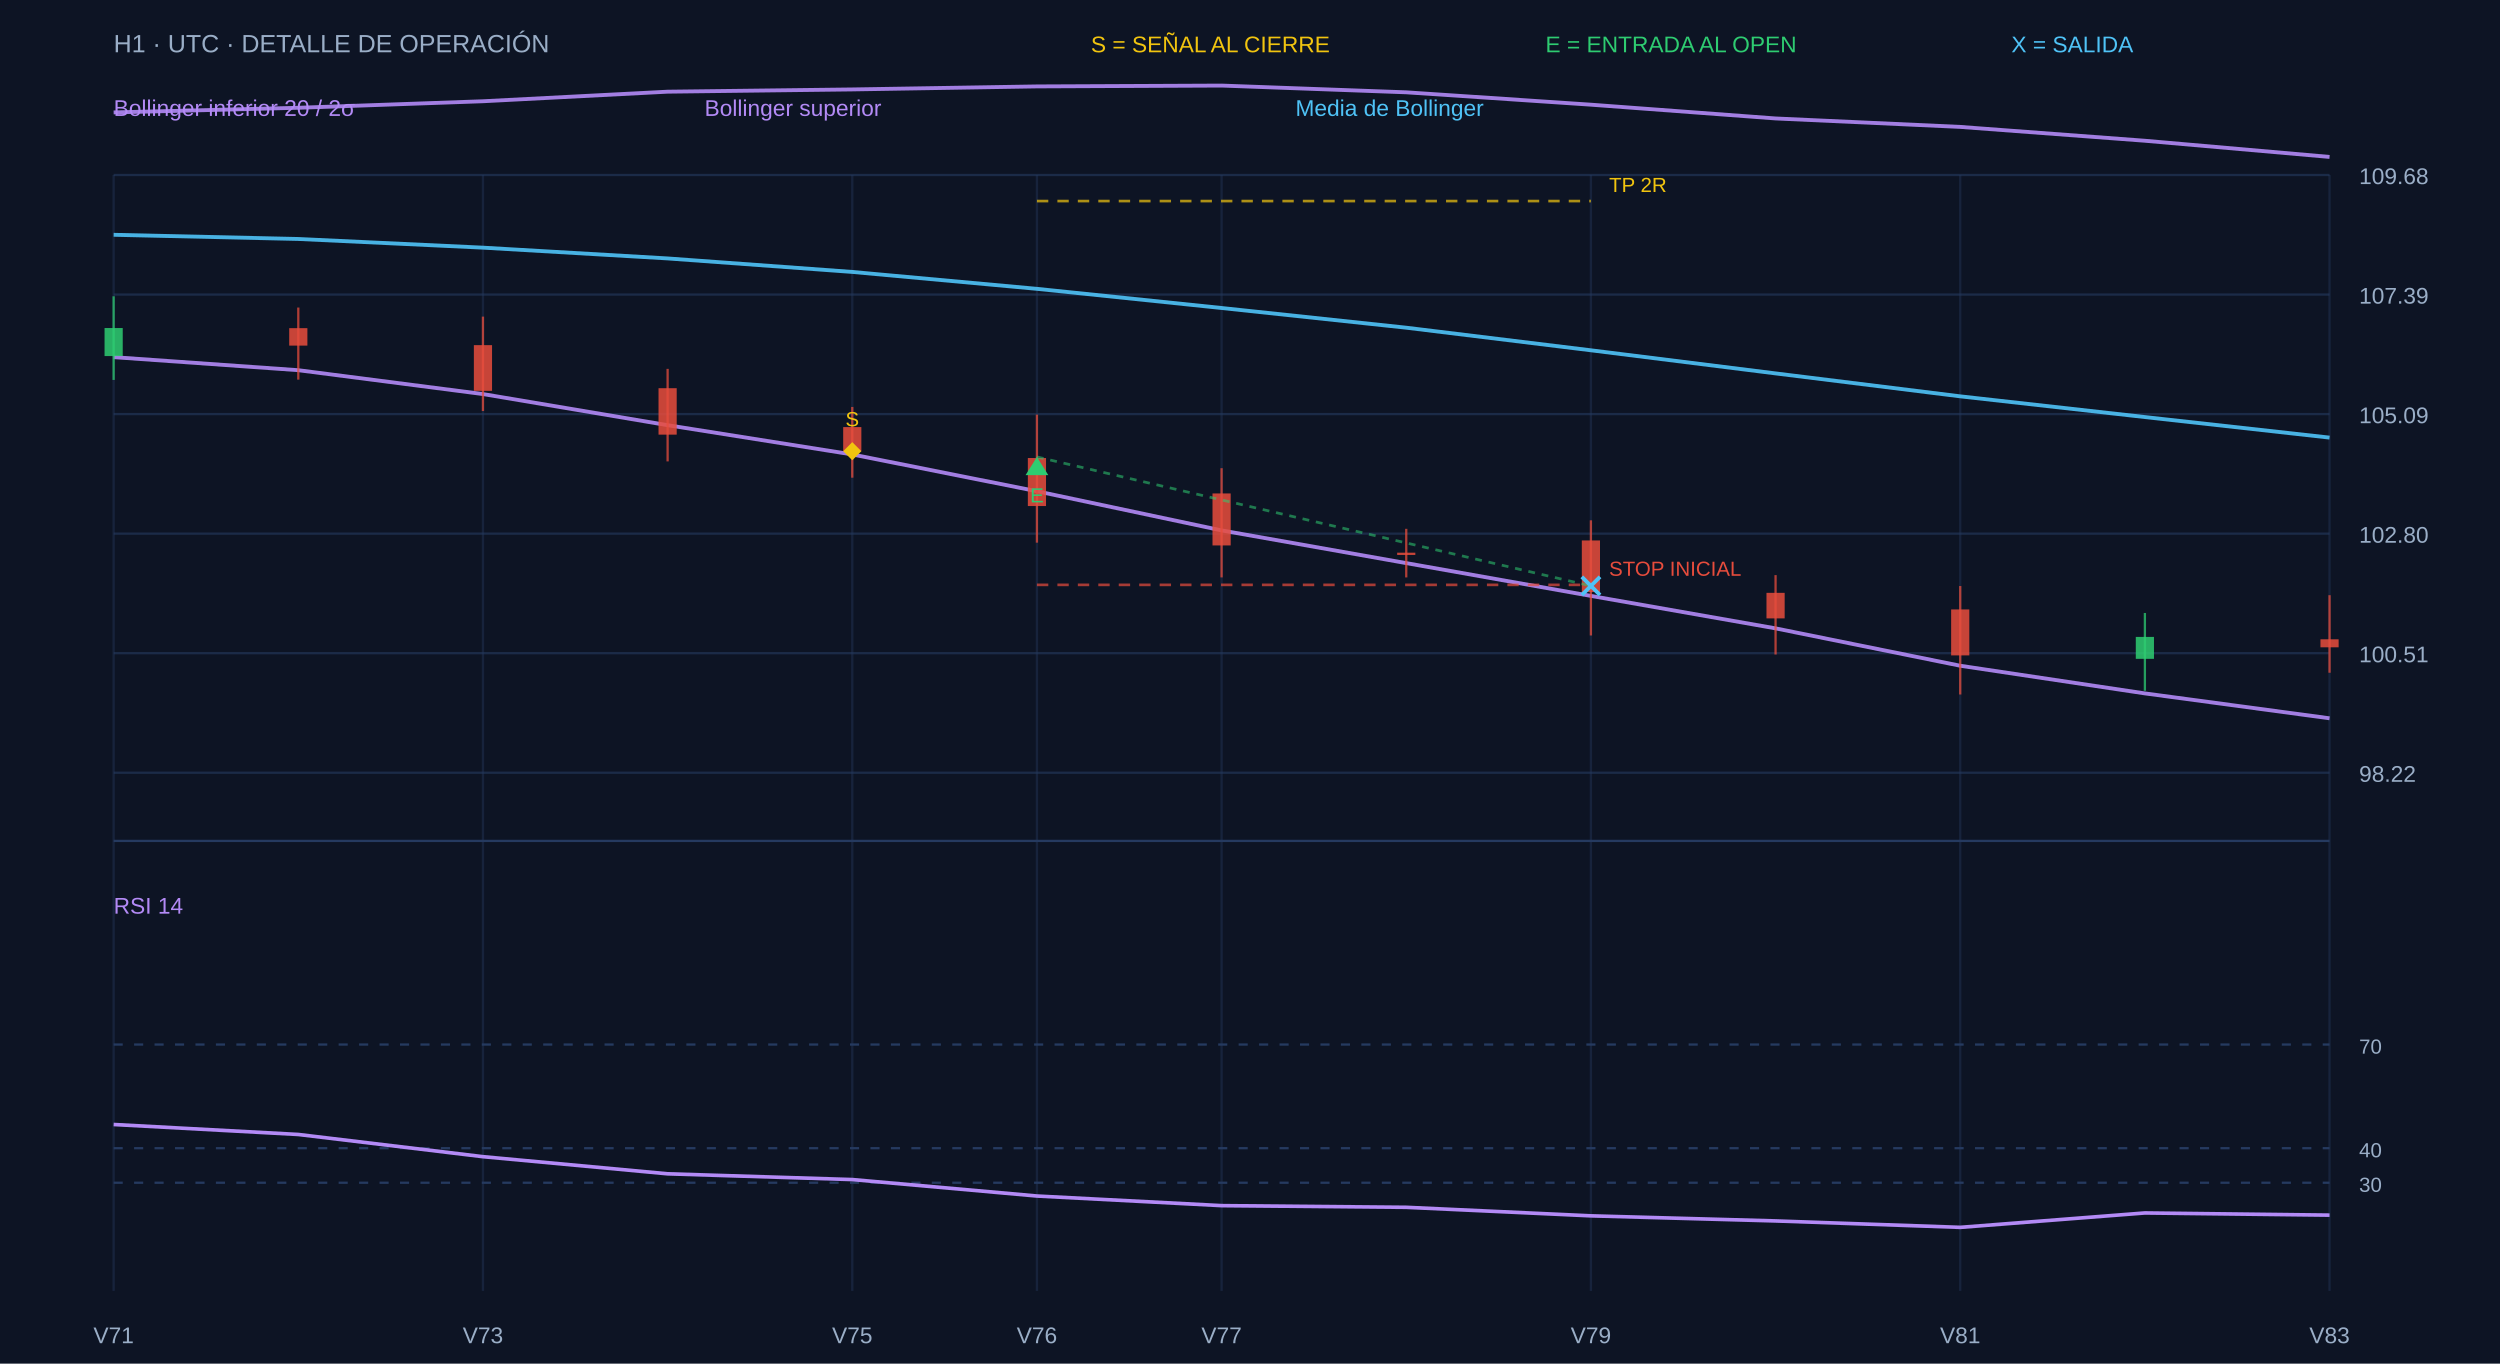
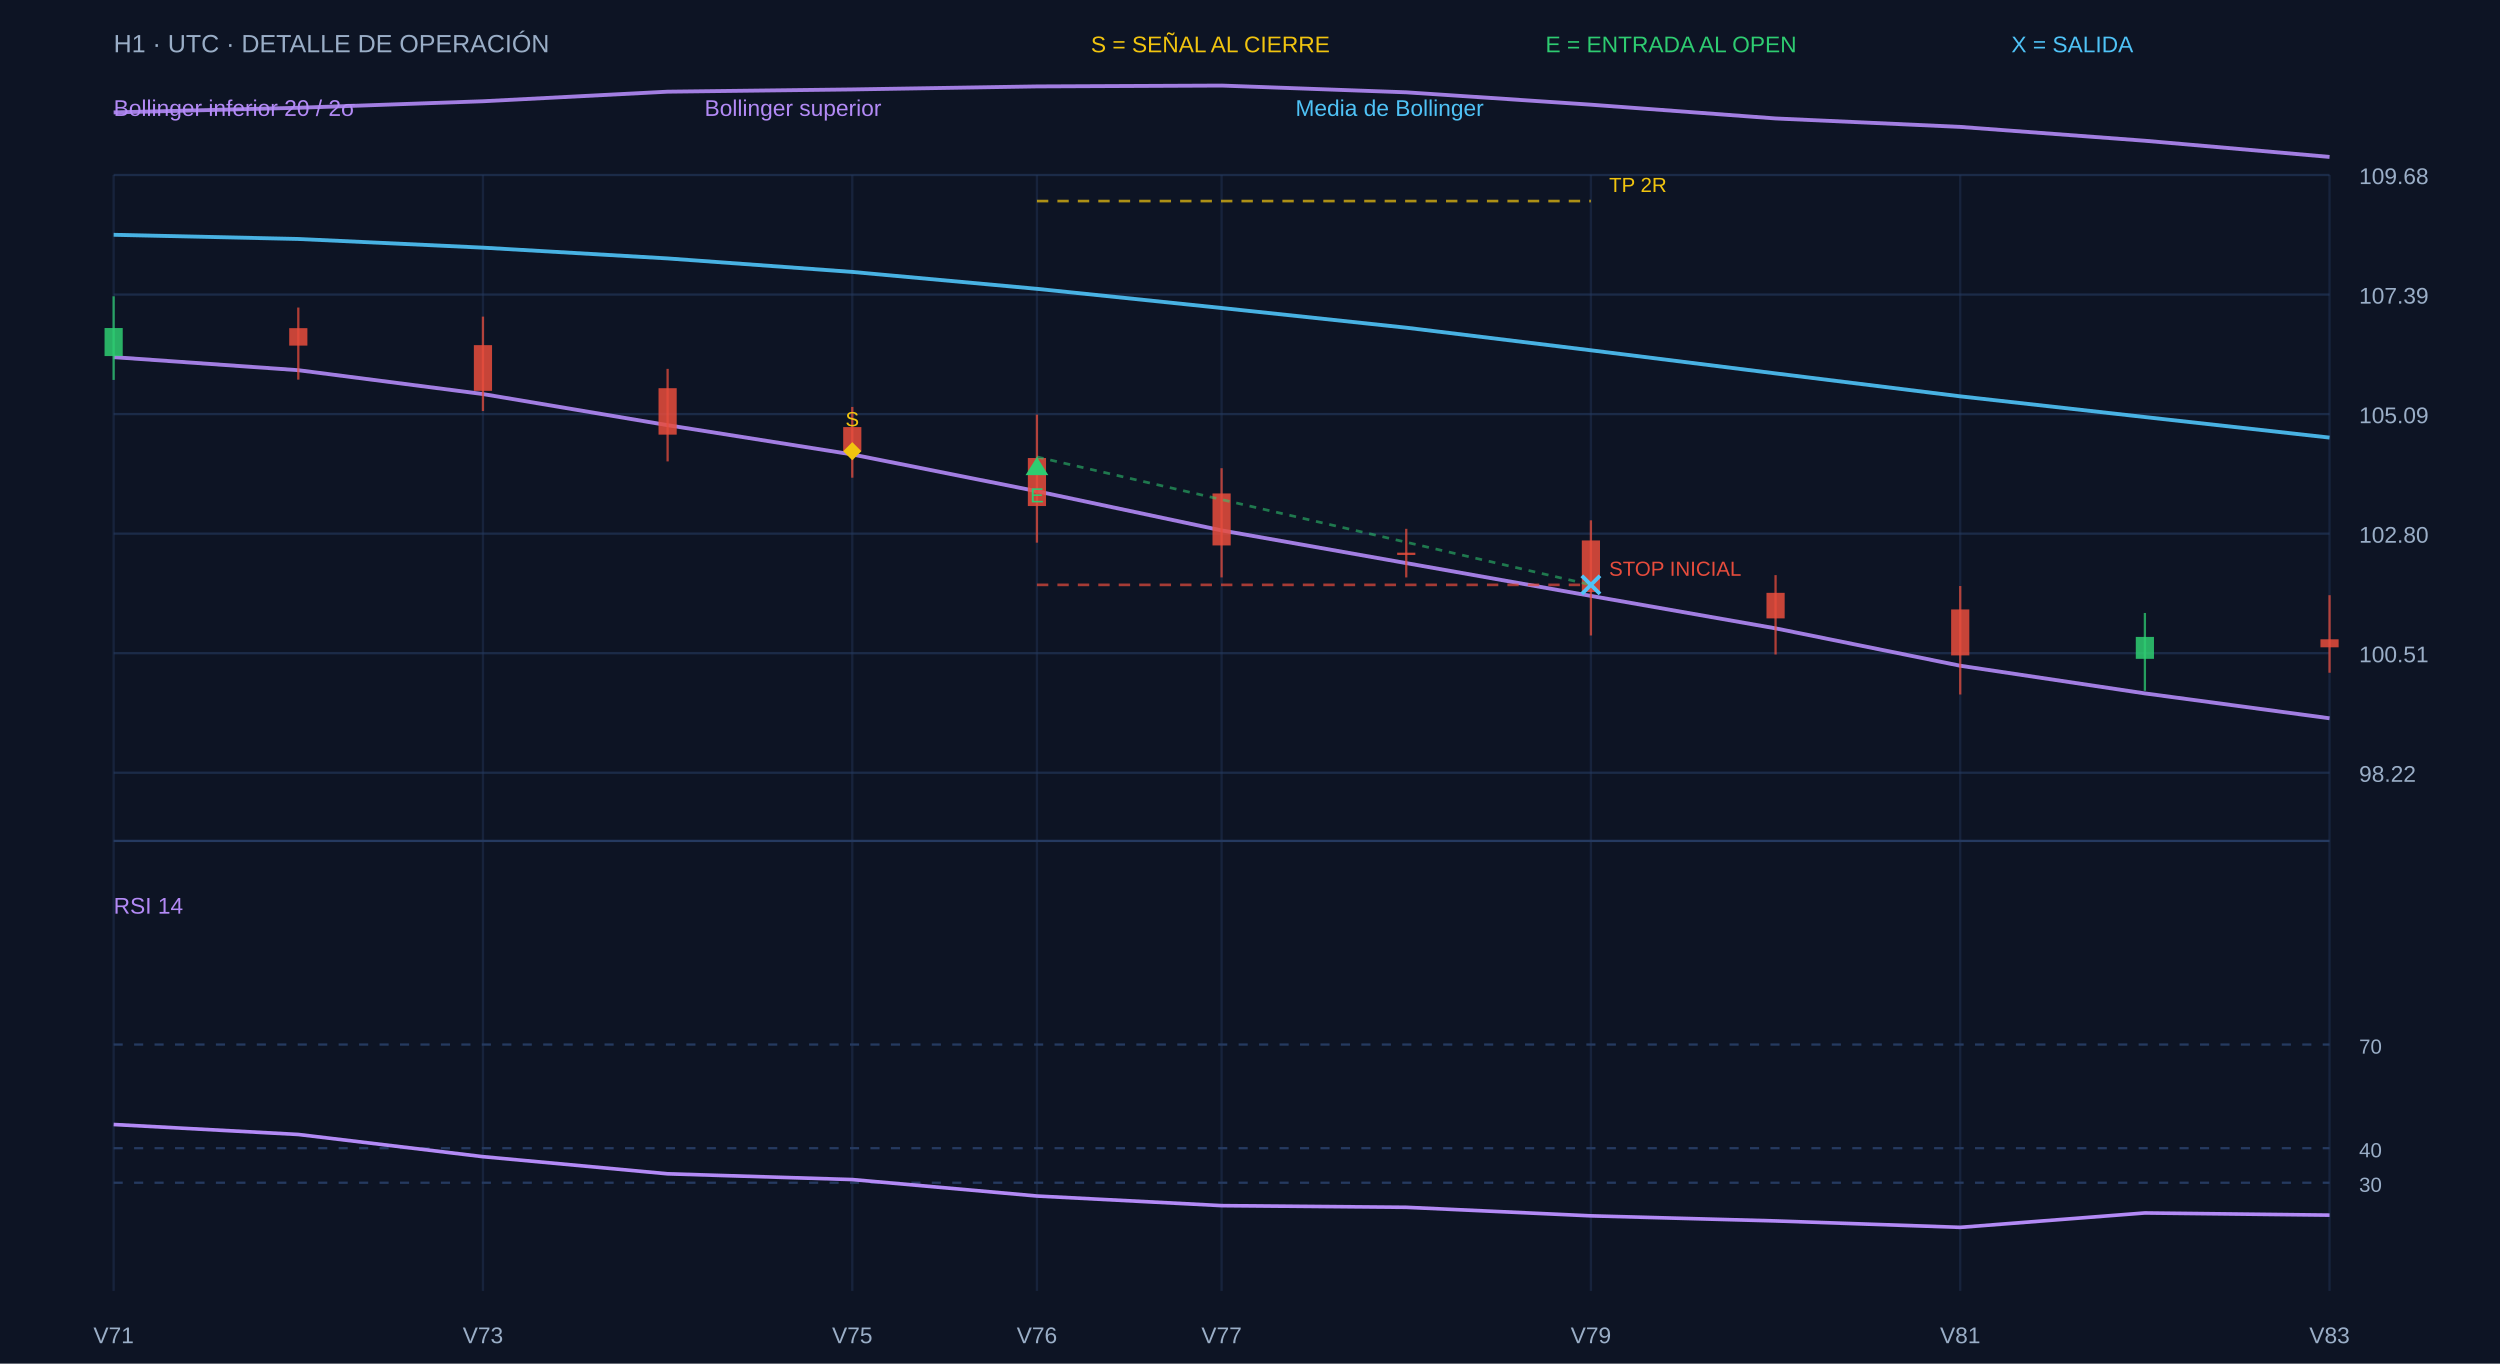
<svg xmlns="http://www.w3.org/2000/svg" viewBox="0 0 1100 600" role="img">
  <rect width="1100" height="600" fill="#0d1424" />
  <text x="50.00" y="23.00" fill="#9aaec7" font-size="11" font-family="Segoe UI,Arial,sans-serif" text-anchor="start">H1 · UTC · DETALLE DE OPERACIÓN</text>
  <text x="480.00" y="23.00" fill="#f1c40f" font-size="10" font-family="Segoe UI,Arial,sans-serif" text-anchor="start">S = SEÑAL AL CIERRE</text>
  <text x="680.00" y="23.00" fill="#2ecc71" font-size="10" font-family="Segoe UI,Arial,sans-serif" text-anchor="start">E = ENTRADA AL OPEN</text>
  <text x="885.00" y="23.00" fill="#4fc3f7" font-size="10" font-family="Segoe UI,Arial,sans-serif" text-anchor="start">X = SALIDA</text>
  <path d="M50 340.00H1025" stroke="#253a60" opacity=".6" />
  <text x="1038.00" y="344.00" fill="#9aaec7" font-size="10" font-family="Segoe UI,Arial,sans-serif" text-anchor="start">98.22</text>
  <path d="M50 287.40H1025" stroke="#253a60" opacity=".6" />
  <text x="1038.00" y="291.40" fill="#9aaec7" font-size="10" font-family="Segoe UI,Arial,sans-serif" text-anchor="start">100.51</text>
  <path d="M50 234.80H1025" stroke="#253a60" opacity=".6" />
  <text x="1038.00" y="238.80" fill="#9aaec7" font-size="10" font-family="Segoe UI,Arial,sans-serif" text-anchor="start">102.80</text>
  <path d="M50 182.20H1025" stroke="#253a60" opacity=".6" />
  <text x="1038.00" y="186.20" fill="#9aaec7" font-size="10" font-family="Segoe UI,Arial,sans-serif" text-anchor="start">105.09</text>
  <path d="M50 129.60H1025" stroke="#253a60" opacity=".6" />
  <text x="1038.00" y="133.60" fill="#9aaec7" font-size="10" font-family="Segoe UI,Arial,sans-serif" text-anchor="start">107.39</text>
  <path d="M50 77.00H1025" stroke="#253a60" opacity=".6" />
  <text x="1038.00" y="81.00" fill="#9aaec7" font-size="10" font-family="Segoe UI,Arial,sans-serif" text-anchor="start">109.68</text>
  <path d="M50.00 77V568" stroke="#253a60" opacity=".4" />
  <text x="50.00" y="591.00" fill="#9aaec7" font-size="10" font-family="Segoe UI,Arial,sans-serif" text-anchor="middle">V71</text>
  <path d="M212.50 77V568" stroke="#253a60" opacity=".4" />
  <text x="212.50" y="591.00" fill="#9aaec7" font-size="10" font-family="Segoe UI,Arial,sans-serif" text-anchor="middle">V73</text>
  <path d="M375.00 77V568" stroke="#253a60" opacity=".4" />
  <text x="375.00" y="591.00" fill="#9aaec7" font-size="10" font-family="Segoe UI,Arial,sans-serif" text-anchor="middle">V75</text>
  <path d="M456.25 77V568" stroke="#253a60" opacity=".4" />
  <text x="456.25" y="591.00" fill="#9aaec7" font-size="10" font-family="Segoe UI,Arial,sans-serif" text-anchor="middle">V76</text>
  <path d="M537.50 77V568" stroke="#253a60" opacity=".4" />
  <text x="537.50" y="591.00" fill="#9aaec7" font-size="10" font-family="Segoe UI,Arial,sans-serif" text-anchor="middle">V77</text>
  <path d="M700.00 77V568" stroke="#253a60" opacity=".4" />
  <text x="700.00" y="591.00" fill="#9aaec7" font-size="10" font-family="Segoe UI,Arial,sans-serif" text-anchor="middle">V79</text>
  <path d="M862.50 77V568" stroke="#253a60" opacity=".4" />
  <text x="862.50" y="591.00" fill="#9aaec7" font-size="10" font-family="Segoe UI,Arial,sans-serif" text-anchor="middle">V81</text>
  <path d="M1025.00 77V568" stroke="#253a60" opacity=".4" />
  <text x="1025.00" y="591.00" fill="#9aaec7" font-size="10" font-family="Segoe UI,Arial,sans-serif" text-anchor="middle">V83</text>
  <polyline points="50.00,157.15 131.25,162.89 212.50,173.39 293.75,187.08 375.00,199.96 456.25,216.15 537.50,233.38 618.75,247.77 700.00,262.20 781.25,276.48 862.50,292.93 943.75,305.10 1025.00,316.05" fill="none" stroke="#b38af6" stroke-width="1.7" opacity="0.9" stroke-linejoin="round" />
  <text x="50.00" y="51.00" fill="#b38af6" font-size="10" font-family="Segoe UI,Arial,sans-serif" text-anchor="start">Bollinger inferior 20 / 2σ</text>
  <polyline points="50.00,49.46 131.25,47.42 212.50,44.55 293.75,40.34 375.00,39.35 456.25,38.02 537.50,37.65 618.75,40.62 700.00,46.06 781.25,52.12 862.50,55.84 943.75,61.93 1025.00,69.05" fill="none" stroke="#b38af6" stroke-width="1.7" opacity="0.9" stroke-linejoin="round" />
  <text x="310.00" y="51.00" fill="#b38af6" font-size="10" font-family="Segoe UI,Arial,sans-serif" text-anchor="start">Bollinger superior</text>
  <polyline points="50.00,103.31 131.25,105.15 212.50,108.97 293.75,113.71 375.00,119.65 456.25,127.09 537.50,135.52 618.75,144.19 700.00,154.13 781.25,164.30 862.50,174.39 943.75,183.51 1025.00,192.55" fill="none" stroke="#4fc3f7" stroke-width="1.7" opacity="0.9" stroke-linejoin="round" />
  <text x="570.00" y="51.00" fill="#4fc3f7" font-size="10" font-family="Segoe UI,Arial,sans-serif" text-anchor="start">Media de Bollinger</text>
  <path d="M50.00 130.37V167.17" stroke="#2ecc71" stroke-width="1" opacity=".75" />
  <rect x="46.00" y="144.33" width="8.00" height="12.34" fill="#2ecc71" opacity=".85" />
  <path d="M131.25 135.32V167.04" stroke="#e74c3c" stroke-width="1" opacity=".75" />
  <rect x="127.25" y="144.39" width="8.00" height="7.68" fill="#e74c3c" opacity=".85" />
  <path d="M212.50 139.31V180.85" stroke="#e74c3c" stroke-width="1" opacity=".75" />
  <rect x="208.50" y="151.86" width="8.00" height="20.11" fill="#e74c3c" opacity=".85" />
  <path d="M293.75 162.30V203.02" stroke="#e74c3c" stroke-width="1" opacity=".75" />
  <rect x="289.75" y="170.81" width="8.00" height="20.43" fill="#e74c3c" opacity=".85" />
  <path d="M375.00 179.06V210.19" stroke="#e74c3c" stroke-width="1" opacity=".75" />
  <rect x="371.00" y="187.92" width="8.00" height="10.61" fill="#e74c3c" opacity=".85" />
  <path d="M456.25 182.44V238.77" stroke="#e74c3c" stroke-width="1" opacity=".75" />
  <rect x="452.25" y="201.53" width="8.00" height="21.13" fill="#e74c3c" opacity=".85" />
  <path d="M537.50 206.00V254.06" stroke="#e74c3c" stroke-width="1" opacity=".75" />
  <rect x="533.50" y="217.12" width="8.00" height="22.87" fill="#e74c3c" opacity=".85" />
  <path d="M618.75 232.68V254.07" stroke="#e74c3c" stroke-width="1" opacity=".75" />
  <rect x="614.75" y="243.18" width="8.00" height="1.00" fill="#e74c3c" opacity=".85" />
  <path d="M700.00 228.94V279.61" stroke="#e74c3c" stroke-width="1" opacity=".75" />
  <rect x="696.00" y="237.80" width="8.00" height="22.69" fill="#e74c3c" opacity=".85" />
  <path d="M781.25 253.05V287.98" stroke="#e74c3c" stroke-width="1" opacity=".75" />
  <rect x="777.25" y="260.85" width="8.00" height="11.24" fill="#e74c3c" opacity=".85" />
  <path d="M862.50 257.85V305.58" stroke="#e74c3c" stroke-width="1" opacity=".75" />
  <rect x="858.50" y="268.15" width="8.00" height="20.23" fill="#e74c3c" opacity=".85" />
  <path d="M943.75 269.71V303.94" stroke="#2ecc71" stroke-width="1" opacity=".75" />
  <rect x="939.75" y="280.24" width="8.00" height="9.65" fill="#2ecc71" opacity=".85" />
  <path d="M1025.00 261.88V296.01" stroke="#e74c3c" stroke-width="1" opacity=".75" />
  <rect x="1021.00" y="281.29" width="8.00" height="3.53" fill="#e74c3c" opacity=".85" />
-   <polyline points="456.25,201.05 700.00,257.81" fill="none" stroke="#2ecc71" stroke-width="1.2" opacity="0.55" stroke-linejoin="round" stroke-dasharray="3 3" />
+   <polyline points="456.25,201.05 700.00,257.34" fill="none" stroke="#2ecc71" stroke-width="1.2" opacity="0.55" stroke-linejoin="round" stroke-dasharray="3 3" />
  <polyline points="456.25,257.34 700.00,257.34" fill="none" stroke="#e74c3c" stroke-width="1.2" opacity="0.7" stroke-linejoin="round" stroke-dasharray="5 4" />
  <text x="708.00" y="253.34" fill="#e74c3c" font-size="9" font-family="Segoe UI,Arial,sans-serif" text-anchor="start">STOP INICIAL</text>
  <polyline points="456.25,88.47 700.00,88.47" fill="none" stroke="#f1c40f" stroke-width="1.2" opacity="0.7" stroke-linejoin="round" stroke-dasharray="5 4" />
  <text x="708.00" y="84.47" fill="#f1c40f" font-size="9" font-family="Segoe UI,Arial,sans-serif" text-anchor="start">TP 2R</text>
  <g>
    <path d="M375.00 194.53l4 4-4 4-4-4Z" fill="#f1c40f" />
    <text x="375.00" y="187.53" fill="#f1c40f" font-size="9" font-family="Segoe UI,Arial,sans-serif" text-anchor="middle">S</text>
  </g>
  <g>
    <path d="M456.25 201.05l-5 8h10Z" fill="#2ecc71" />
    <text x="456.25" y="221.05" fill="#2ecc71" font-size="9" font-family="Segoe UI,Arial,sans-serif" text-anchor="middle">E</text>
  </g>
  <g>
-     <path d="M696.00 253.81l8 8m-8 0 8-8" stroke="#4fc3f7" stroke-width="1.7" />
+     <path d="M696.00 253.34l8 8m-8 0 8-8" stroke="#4fc3f7" stroke-width="1.7" />
  </g>
  <path d="M50 370H1025" stroke="#253a60" />
  <polyline points="50.00,520.40 1025.00,520.40" fill="none" stroke="#253a60" stroke-width="1" opacity="1" stroke-linejoin="round" stroke-dasharray="4 5" />
  <text x="1038.00" y="524.40" fill="#9aaec7" font-size="9" font-family="Segoe UI,Arial,sans-serif" text-anchor="start">30</text>
  <polyline points="50.00,505.20 1025.00,505.20" fill="none" stroke="#253a60" stroke-width="1" opacity="1" stroke-linejoin="round" stroke-dasharray="4 5" />
  <text x="1038.00" y="509.20" fill="#9aaec7" font-size="9" font-family="Segoe UI,Arial,sans-serif" text-anchor="start">40</text>
  <polyline points="50.00,459.60 1025.00,459.60" fill="none" stroke="#253a60" stroke-width="1" opacity="1" stroke-linejoin="round" stroke-dasharray="4 5" />
  <text x="1038.00" y="463.60" fill="#9aaec7" font-size="9" font-family="Segoe UI,Arial,sans-serif" text-anchor="start">70</text>
  <polyline points="50.00,494.78 131.25,499.17 212.50,508.94 293.75,516.48 375.00,519.01 456.25,526.25 537.50,530.48 618.75,531.22 700.00,534.97 781.25,537.21 862.50,540.04 943.75,533.70 1025.00,534.66" fill="none" stroke="#b38af6" stroke-width="1.6" opacity="1" stroke-linejoin="round" />
  <text x="50.00" y="402.00" fill="#b38af6" font-size="10" font-family="Segoe UI,Arial,sans-serif" text-anchor="start">RSI 14</text>
</svg>
